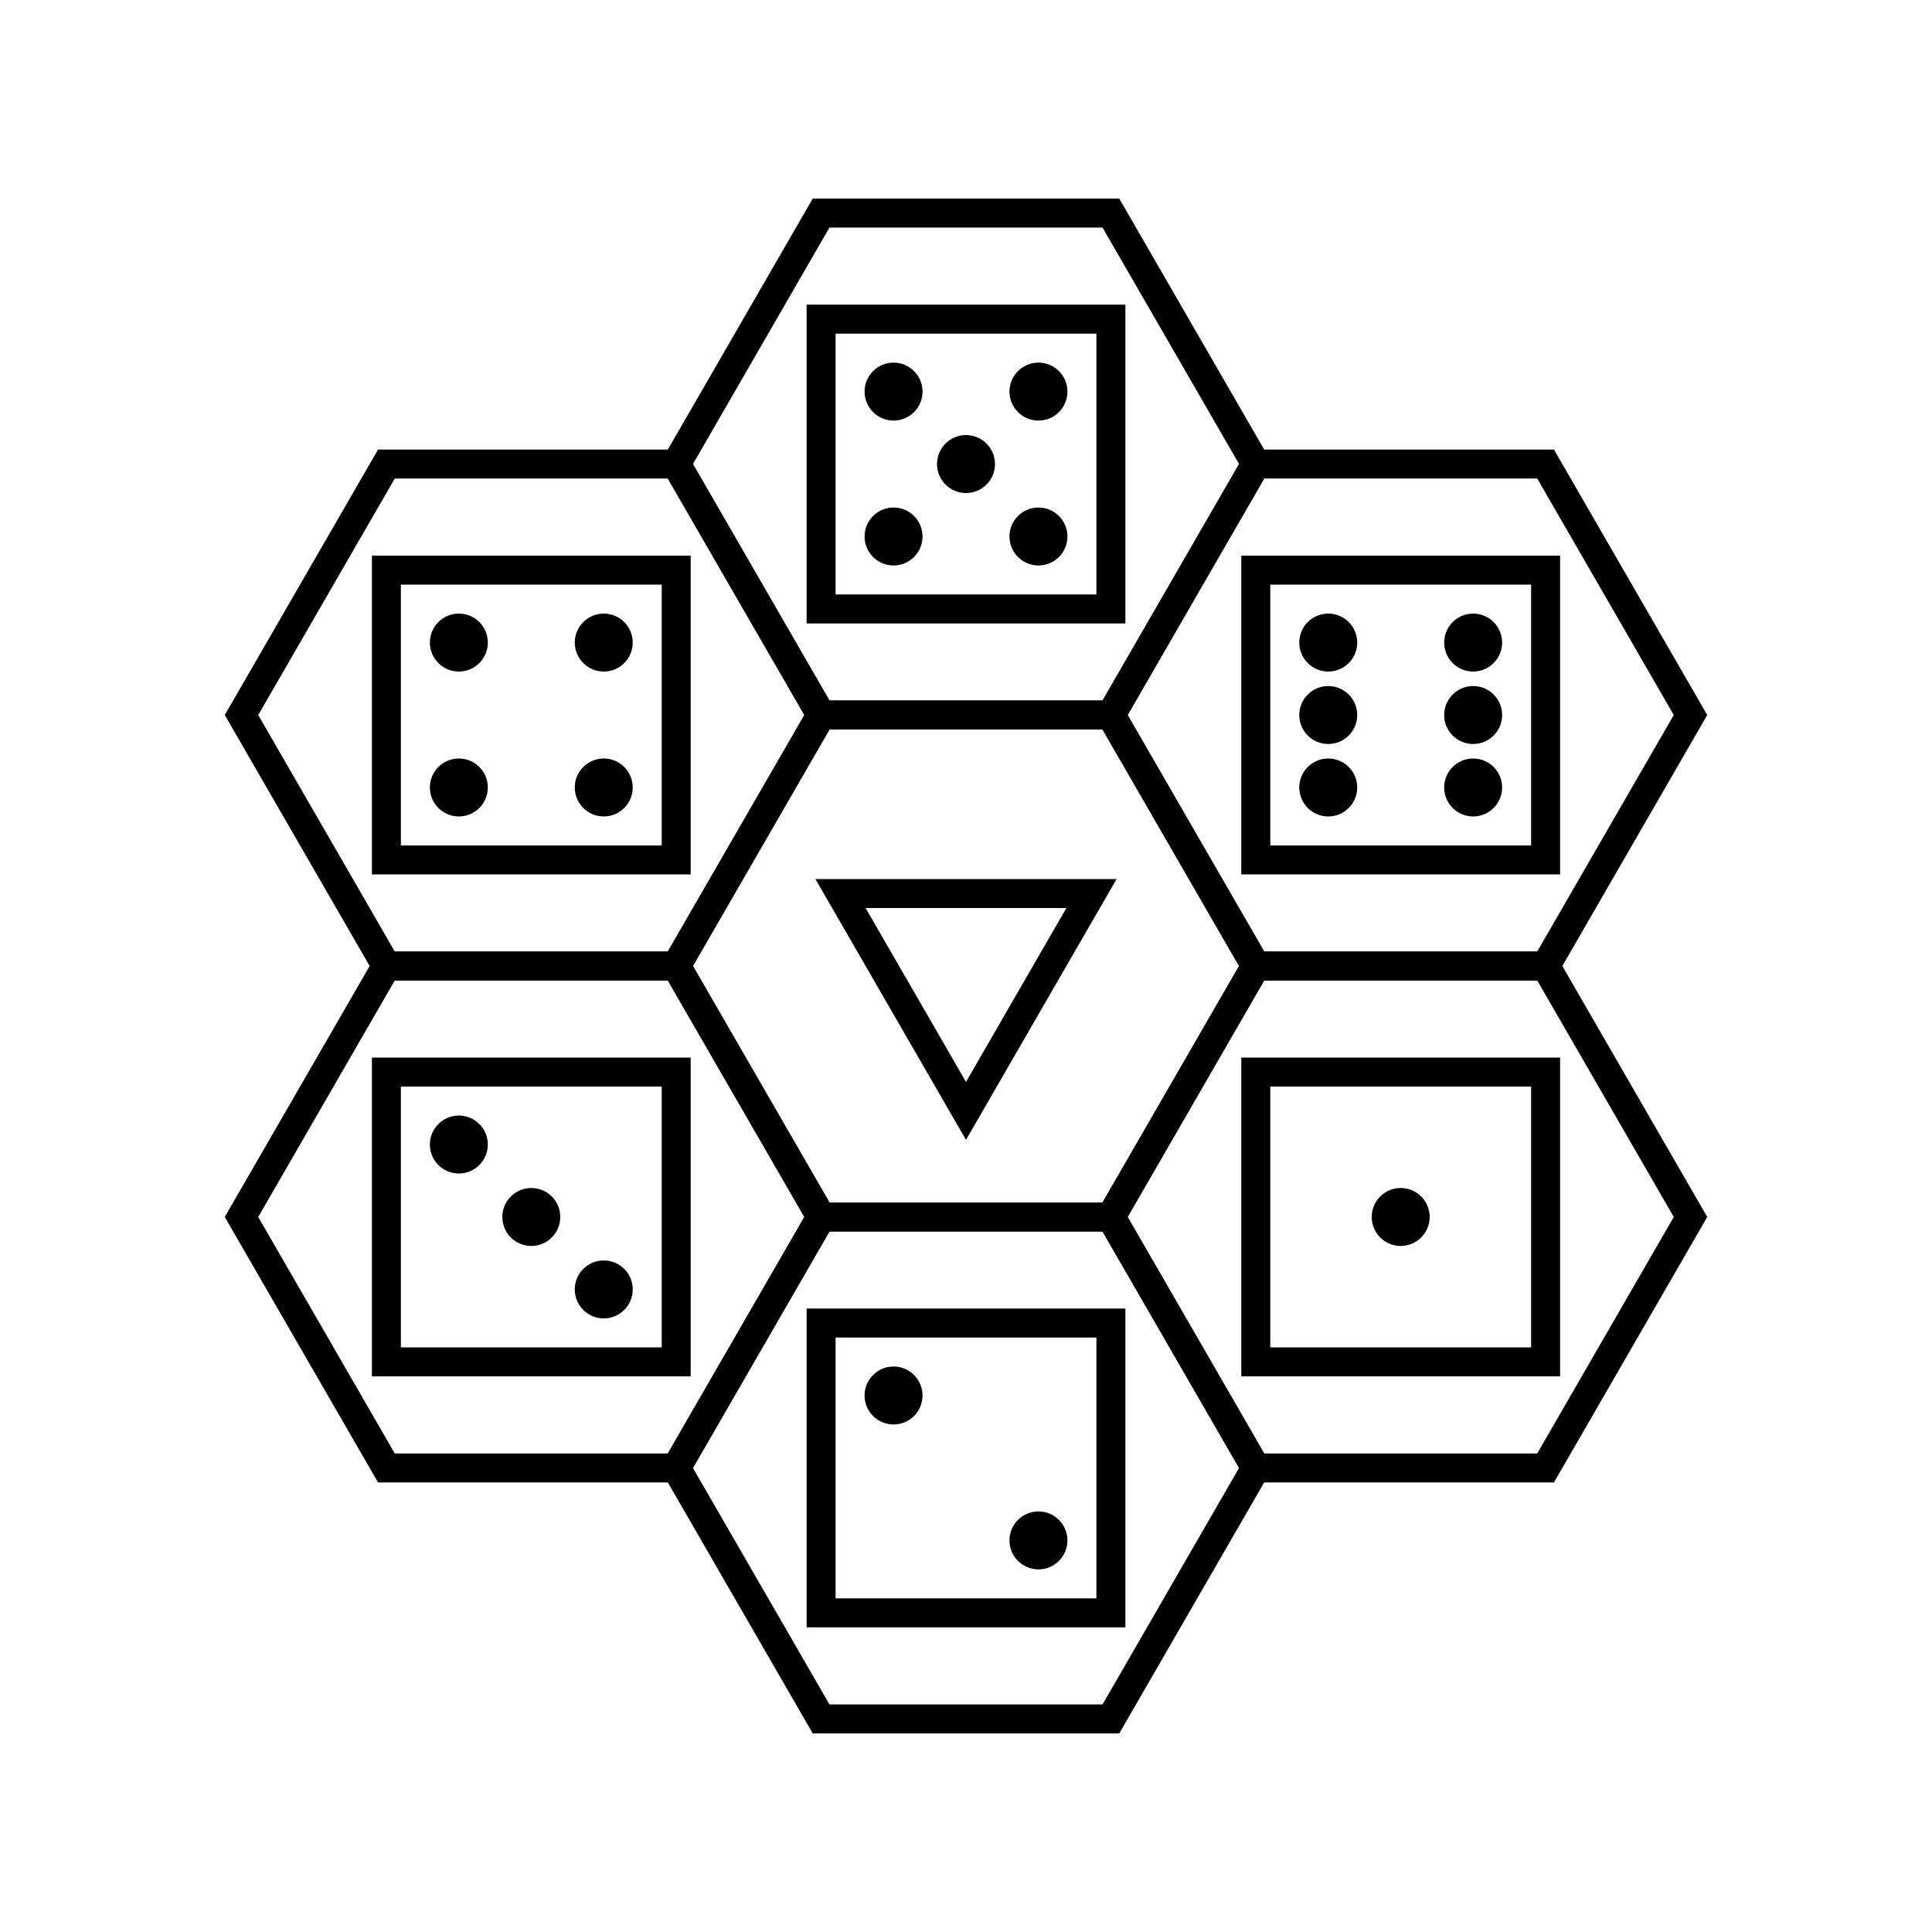
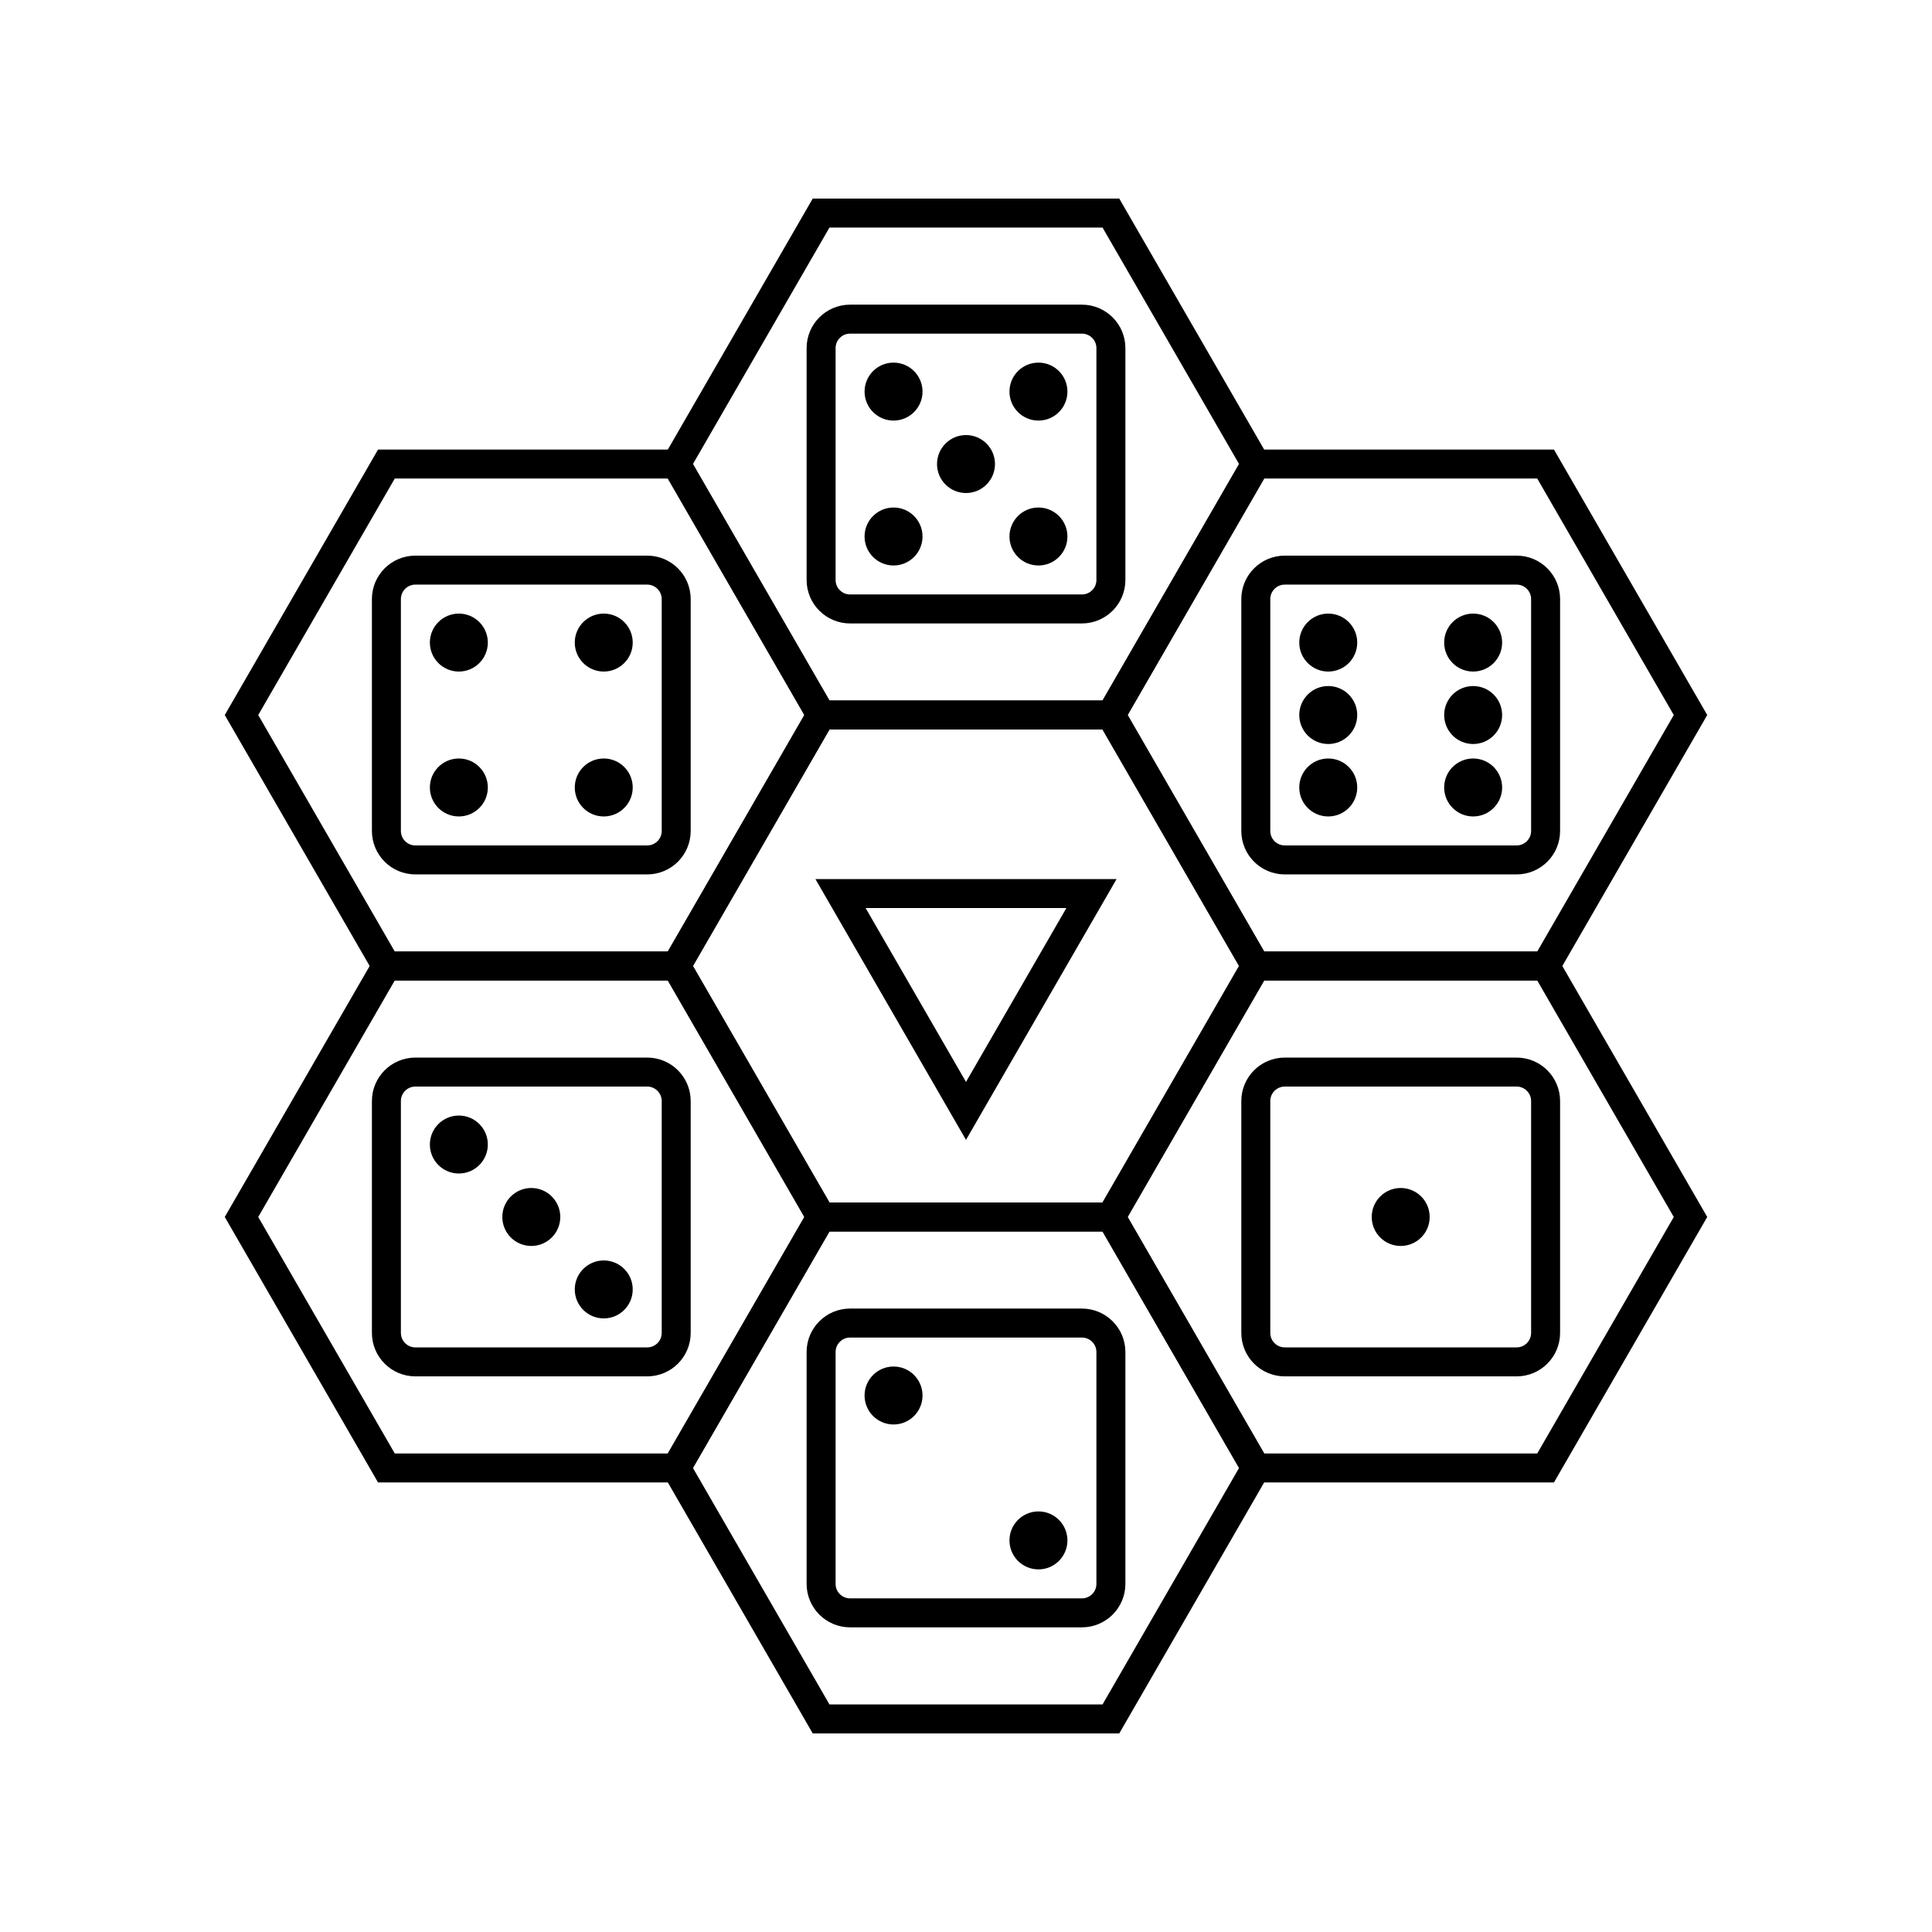
<svg xmlns="http://www.w3.org/2000/svg" viewBox="0 0 200 200">
  <defs>
    <path d="M130,100 L115,125.981 L85,125.981 L70,100 L85,74.019 L115,74.019 z" fill="none" id="hexagon" stroke="black" stroke-width="3" />
    <path d="M100,115 L87.01,92.5 L112.99,92.5 z" fill="none" id="triangle" stroke="black" stroke-width="3" />
    <g id="board_cell">
      <use href="#hexagon" />
      <use href="#triangle" />
    </g>
-     <rect fill="none" height="30" id="dice_outline" stroke="black" stroke-width="3" width="30" x="85" y="85" />
+     <rect fill="none" height="30" id="dice_outline" rx="3" stroke="black" stroke-width="3" width="30" x="85" y="85" />
    <g id="hexagon_with_blank_dice">
      <use href="#hexagon" />
      <use href="#dice_outline" />
    </g>
    <circle cx="100" cy="100" fill="black" id="pip" r="3" stroke="none" />
    <use href="#pip" id="centre_pip" />
    <use href="#pip" id="top_left_pip" x="-7.5" y="-7.5" />
    <use href="#pip" id="top_right_pip" x="7.5" y="-7.5" />
    <use href="#pip" id="bottom_left_pip" x="-7.5" y="7.5" />
    <use href="#pip" id="bottom_right_pip" x="7.5" y="7.5" />
    <use href="#pip" id="centre_left_pip" x="-7.5" />
    <use href="#pip" id="centre_right_pip" x="7.5" />
    <g id="dice_pips_1">
      <use href="#centre_pip" />
    </g>
    <g id="dice_pips_2">
      <use href="#top_left_pip" />
      <use href="#bottom_right_pip" />
    </g>
    <g id="dice_pips_3">
      <use href="#top_left_pip" />
      <use href="#centre_pip" />
      <use href="#bottom_right_pip" />
    </g>
    <g id="dice_pips_4">
      <use href="#top_left_pip" />
      <use href="#top_right_pip" />
      <use href="#bottom_left_pip" />
      <use href="#bottom_right_pip" />
    </g>
    <g id="dice_pips_5">
      <use href="#centre_pip" />
      <use href="#top_left_pip" />
      <use href="#top_right_pip" />
      <use href="#bottom_left_pip" />
      <use href="#bottom_right_pip" />
    </g>
    <g id="dice_pips_6">
      <use href="#top_left_pip" />
      <use href="#top_right_pip" />
      <use href="#bottom_left_pip" />
      <use href="#bottom_right_pip" />
      <use href="#centre_left_pip" />
      <use href="#centre_right_pip" />
    </g>
    <g id="direction_hexagon_1">
      <use href="#hexagon_with_blank_dice" />
      <use href="#dice_pips_1" />
    </g>
    <g id="direction_hexagon_2">
      <use href="#hexagon_with_blank_dice" />
      <use href="#dice_pips_2" />
    </g>
    <g id="direction_hexagon_3">
      <use href="#hexagon_with_blank_dice" />
      <use href="#dice_pips_3" />
    </g>
    <g id="direction_hexagon_4">
      <use href="#hexagon_with_blank_dice" />
      <use href="#dice_pips_4" />
    </g>
    <g id="direction_hexagon_5">
      <use href="#hexagon_with_blank_dice" />
      <use href="#dice_pips_5" />
    </g>
    <g id="direction_hexagon_6">
      <use href="#hexagon_with_blank_dice" />
      <use href="#dice_pips_6" />
    </g>
  </defs>
  <use href="#board_cell" />
  <use href="#direction_hexagon_1" x="45" y="25.981" />
  <use href="#direction_hexagon_2" x="0" y="51.962" />
  <use href="#direction_hexagon_3" x="-45" y="25.981" />
  <use href="#direction_hexagon_4" x="-45" y="-25.981" />
  <use href="#direction_hexagon_5" x="-0" y="-51.962" />
  <use href="#direction_hexagon_6" x="45" y="-25.981" />
</svg>
